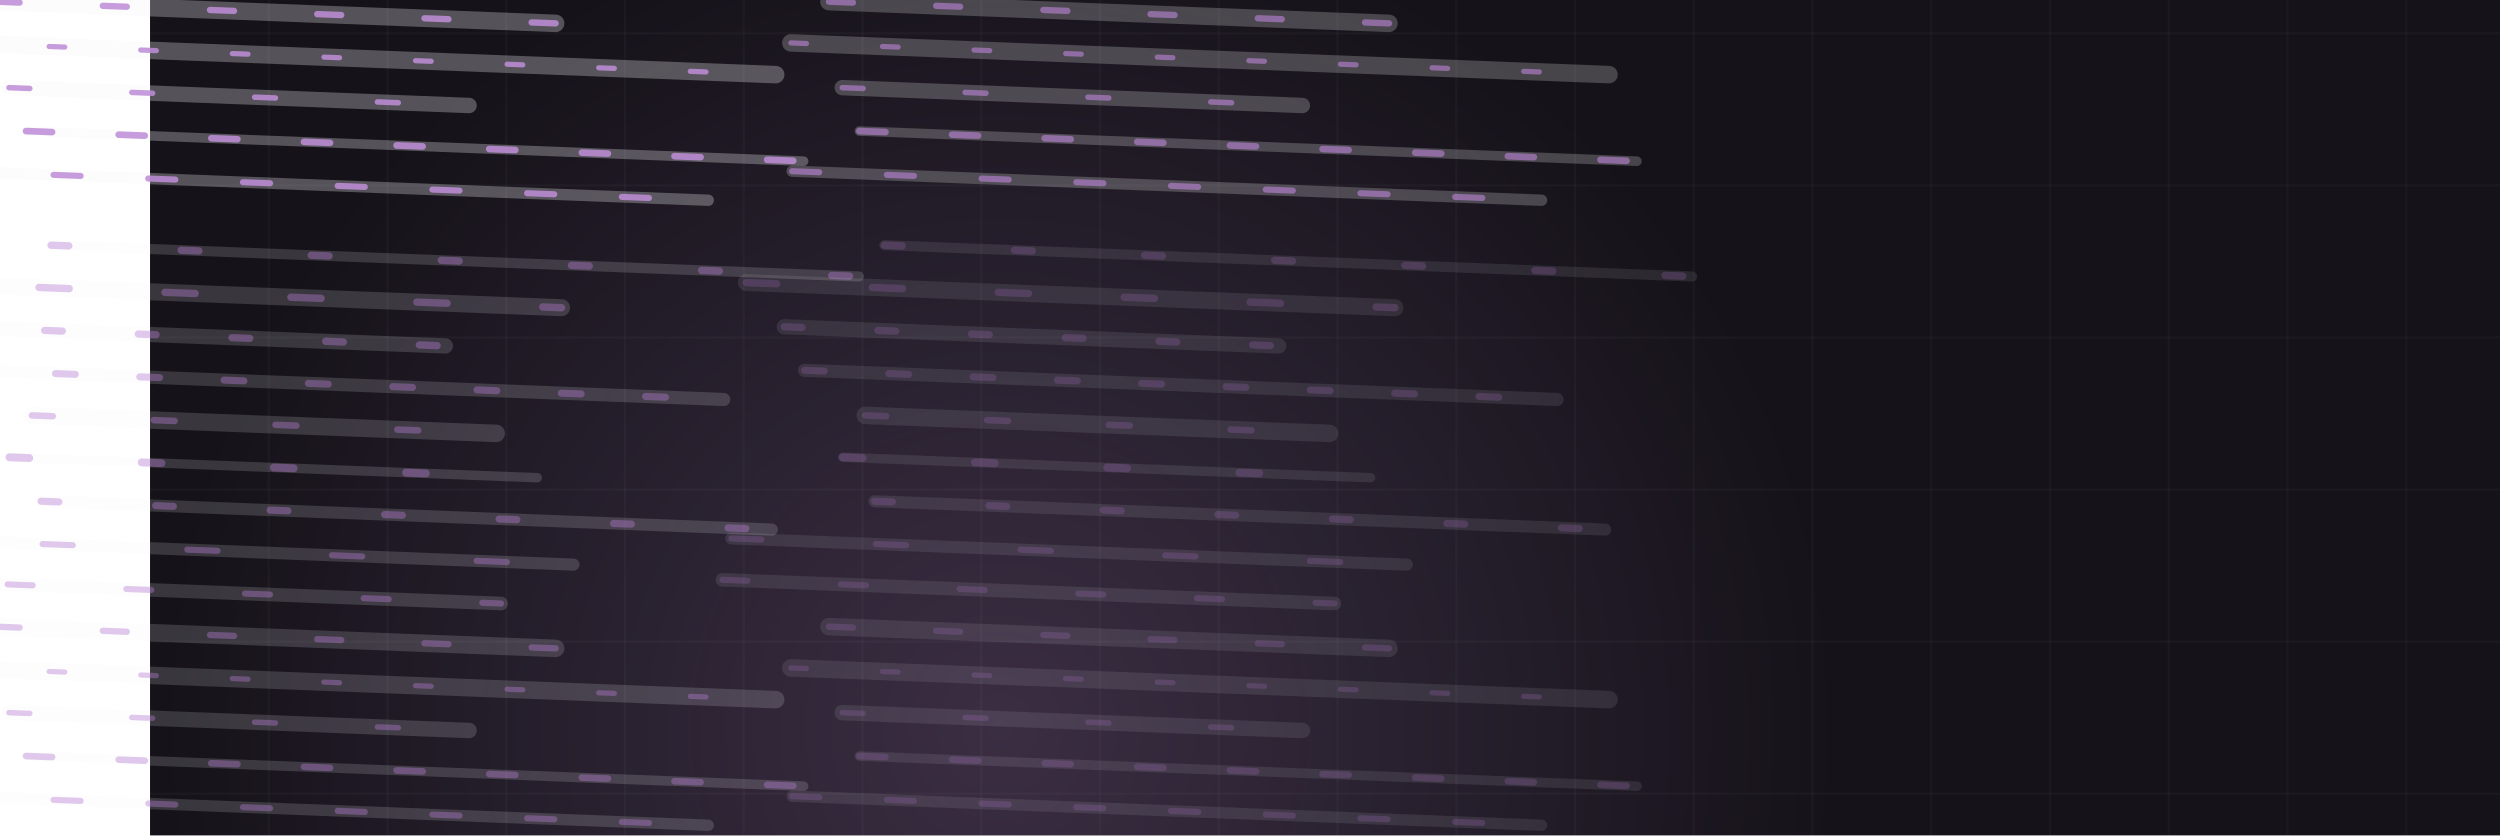
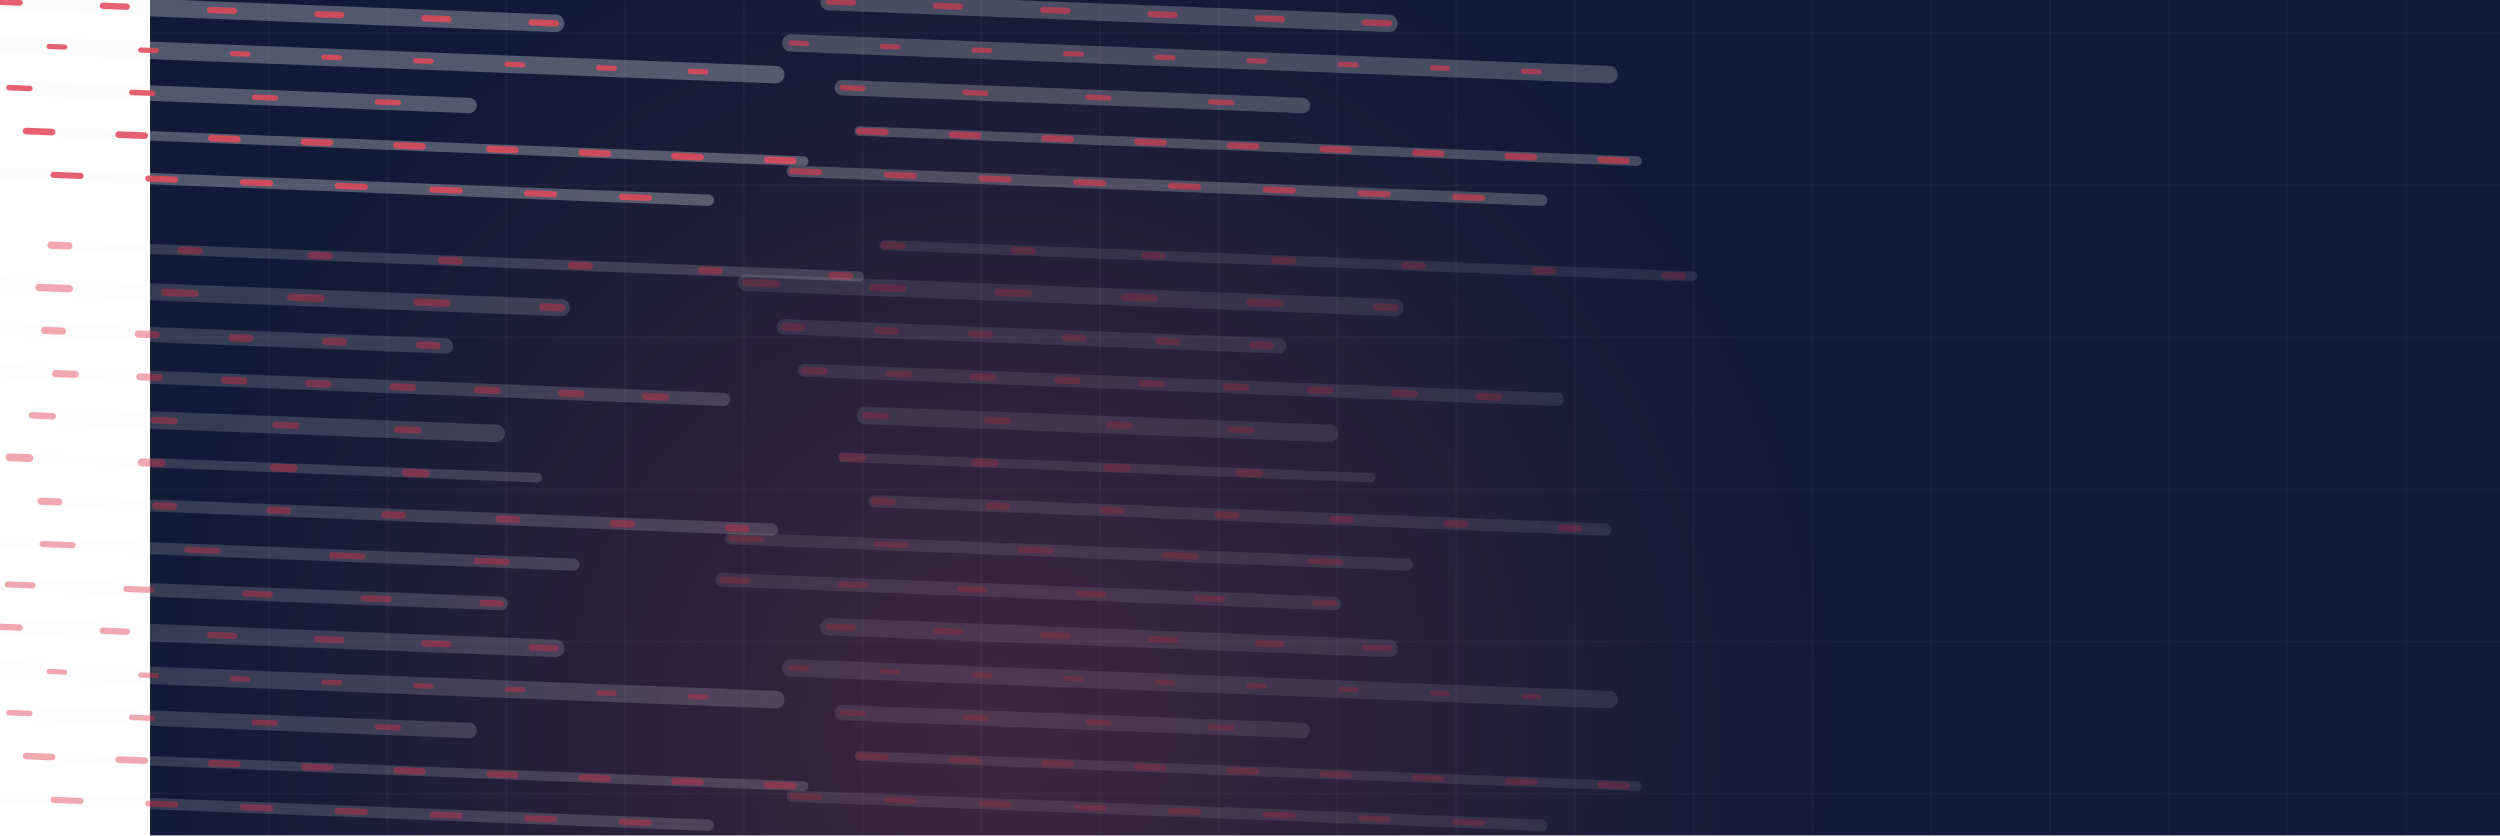
<svg xmlns="http://www.w3.org/2000/svg" viewBox="-72 130 1200 401" width="1200" height="401" preserveAspectRatio="xMidYMid slice" role="img" aria-label="painting motion graphic">
  <style>.fl{animation:fl 2.15s linear infinite}@keyframes fl{0%{stroke-dashoffset:-240}100%{stroke-dashoffset:0}}@media (prefers-reduced-motion: reduce){*{animation:none!important}.dw{stroke-dashoffset:0!important}.st,.rise,.rg,.sw,.ln{opacity:1!important;transform:none!important}}</style>
-   <rect width="1200" height="900" fill="#151219" />
+   <rect width="1200" height="900" fill="#111a36" />
  <line x1="0" y1="0" x2="0" y2="900" stroke="#f7f4fa" stroke-width="1" opacity=".03" />
  <line x1="57" y1="0" x2="57" y2="900" stroke="#f7f4fa" stroke-width="1" opacity=".03" />
  <line x1="114" y1="0" x2="114" y2="900" stroke="#f7f4fa" stroke-width="1" opacity=".03" />
  <line x1="171" y1="0" x2="171" y2="900" stroke="#f7f4fa" stroke-width="1" opacity=".03" />
  <line x1="228" y1="0" x2="228" y2="900" stroke="#f7f4fa" stroke-width="1" opacity=".03" />
  <line x1="285" y1="0" x2="285" y2="900" stroke="#f7f4fa" stroke-width="1" opacity=".03" />
  <line x1="342" y1="0" x2="342" y2="900" stroke="#f7f4fa" stroke-width="1" opacity=".03" />
  <line x1="399" y1="0" x2="399" y2="900" stroke="#f7f4fa" stroke-width="1" opacity=".03" />
  <line x1="456" y1="0" x2="456" y2="900" stroke="#f7f4fa" stroke-width="1" opacity=".03" />
  <line x1="513" y1="0" x2="513" y2="900" stroke="#f7f4fa" stroke-width="1" opacity=".03" />
  <line x1="570" y1="0" x2="570" y2="900" stroke="#f7f4fa" stroke-width="1" opacity=".03" />
  <line x1="627" y1="0" x2="627" y2="900" stroke="#f7f4fa" stroke-width="1" opacity=".03" />
  <line x1="684" y1="0" x2="684" y2="900" stroke="#f7f4fa" stroke-width="1" opacity=".03" />
  <line x1="741" y1="0" x2="741" y2="900" stroke="#f7f4fa" stroke-width="1" opacity=".03" />
  <line x1="798" y1="0" x2="798" y2="900" stroke="#f7f4fa" stroke-width="1" opacity=".03" />
  <line x1="855" y1="0" x2="855" y2="900" stroke="#f7f4fa" stroke-width="1" opacity=".03" />
  <line x1="912" y1="0" x2="912" y2="900" stroke="#f7f4fa" stroke-width="1" opacity=".03" />
  <line x1="969" y1="0" x2="969" y2="900" stroke="#f7f4fa" stroke-width="1" opacity=".03" />
  <line x1="1026" y1="0" x2="1026" y2="900" stroke="#f7f4fa" stroke-width="1" opacity=".03" />
  <line x1="1083" y1="0" x2="1083" y2="900" stroke="#f7f4fa" stroke-width="1" opacity=".03" />
  <line x1="1140" y1="0" x2="1140" y2="900" stroke="#f7f4fa" stroke-width="1" opacity=".03" />
  <line x1="1197" y1="0" x2="1197" y2="900" stroke="#f7f4fa" stroke-width="1" opacity=".03" />
  <line x1="0" y1="0" x2="1200" y2="0" stroke="#f7f4fa" stroke-width="1" opacity=".03" />
  <line x1="0" y1="73" x2="1200" y2="73" stroke="#f7f4fa" stroke-width="1" opacity=".03" />
  <line x1="0" y1="146" x2="1200" y2="146" stroke="#f7f4fa" stroke-width="1" opacity=".03" />
  <line x1="0" y1="219" x2="1200" y2="219" stroke="#f7f4fa" stroke-width="1" opacity=".03" />
  <line x1="0" y1="292" x2="1200" y2="292" stroke="#f7f4fa" stroke-width="1" opacity=".03" />
  <line x1="0" y1="365" x2="1200" y2="365" stroke="#f7f4fa" stroke-width="1" opacity=".03" />
  <line x1="0" y1="438" x2="1200" y2="438" stroke="#f7f4fa" stroke-width="1" opacity=".03" />
  <line x1="0" y1="511" x2="1200" y2="511" stroke="#f7f4fa" stroke-width="1" opacity=".03" />
  <line x1="0" y1="584" x2="1200" y2="584" stroke="#f7f4fa" stroke-width="1" opacity=".03" />
  <line x1="0" y1="657" x2="1200" y2="657" stroke="#f7f4fa" stroke-width="1" opacity=".03" />
  <line x1="0" y1="730" x2="1200" y2="730" stroke="#f7f4fa" stroke-width="1" opacity=".03" />
  <line x1="0" y1="803" x2="1200" y2="803" stroke="#f7f4fa" stroke-width="1" opacity=".03" />
  <line x1="0" y1="876" x2="1200" y2="876" stroke="#f7f4fa" stroke-width="1" opacity=".03" />
  <defs>
    <radialGradient id="g">
-       <stop offset="0%" stop-color="#c091d8" stop-opacity=".22" />
-       <stop offset="100%" stop-color="#c091d8" stop-opacity="0" />
+       <stop offset="0%" stop-color="#e25061" stop-opacity=".22" />
+       <stop offset="100%" stop-color="#e25061" stop-opacity="0" />
    </radialGradient>
  </defs>
  <circle cx="408" cy="479" r="399" fill="url(#g)" />
  <g opacity="0.90" transform="translate(-200,-150) scale(.5) rotate(2.22 600 460)">
    <path d="M295,207 L1071,207" stroke="#f7f4fa" stroke-width="9.7" opacity=".32" fill="none" stroke-linecap="round" />
-     <path class="fl" d="M295,207 L1071,207" stroke="#c091d8" stroke-width="7.1" fill="none" stroke-dasharray="17 108" stroke-linecap="round" style="animation-delay:0.00s" />
+     <path class="fl" d="M295,207 L1071,207" stroke="#e25061" stroke-width="7.1" fill="none" stroke-dasharray="17 108" stroke-linecap="round" style="animation-delay:0.00s" />
    <path d="M164,248 L787,248" stroke="#f7f4fa" stroke-width="16.3" opacity=".32" fill="none" stroke-linecap="round" />
-     <path class="fl" d="M164,248 L787,248" stroke="#c091d8" stroke-width="7.1" fill="none" stroke-dasharray="29 92" stroke-linecap="round" style="animation-delay:0.15s" />
+     <path class="fl" d="M164,248 L787,248" stroke="#e25061" stroke-width="7.1" fill="none" stroke-dasharray="29 92" stroke-linecap="round" style="animation-delay:0.15s" />
    <path d="M202,289 L677,289" stroke="#f7f4fa" stroke-width="14.6" opacity=".32" fill="none" stroke-linecap="round" />
-     <path class="fl" d="M202,289 L677,289" stroke="#c091d8" stroke-width="7.0" fill="none" stroke-dasharray="17 73" stroke-linecap="round" style="animation-delay:0.30s" />
+     <path class="fl" d="M202,289 L677,289" stroke="#e25061" stroke-width="7.0" fill="none" stroke-dasharray="17 73" stroke-linecap="round" style="animation-delay:0.30s" />
    <path d="M223,330 L946,330" stroke="#f7f4fa" stroke-width="12.6" opacity=".32" fill="none" stroke-linecap="round" />
-     <path class="fl" d="M223,330 L946,330" stroke="#c091d8" stroke-width="6.8" fill="none" stroke-dasharray="19 62" stroke-linecap="round" style="animation-delay:0.45s" />
+     <path class="fl" d="M223,330 L946,330" stroke="#e25061" stroke-width="6.8" fill="none" stroke-dasharray="19 62" stroke-linecap="round" style="animation-delay:0.45s" />
    <path d="M283,371 L729,371" stroke="#f7f4fa" stroke-width="16.8" opacity=".32" fill="none" stroke-linecap="round" />
-     <path class="fl" d="M283,371 L729,371" stroke="#c091d8" stroke-width="6.3" fill="none" stroke-dasharray="20 97" stroke-linecap="round" style="animation-delay:0.60s" />
+     <path class="fl" d="M283,371 L729,371" stroke="#e25061" stroke-width="6.3" fill="none" stroke-dasharray="20 97" stroke-linecap="round" style="animation-delay:0.60s" />
    <path d="M263,412 L770,412" stroke="#f7f4fa" stroke-width="9.0" opacity=".32" fill="none" stroke-linecap="round" />
-     <path class="fl" d="M263,412 L770,412" stroke="#c091d8" stroke-width="7.6" fill="none" stroke-dasharray="19 108" stroke-linecap="round" style="animation-delay:0.74s" />
+     <path class="fl" d="M263,412 L770,412" stroke="#e25061" stroke-width="7.6" fill="none" stroke-dasharray="19 108" stroke-linecap="round" style="animation-delay:0.74s" />
    <path d="M295,453 L997,453" stroke="#f7f4fa" stroke-width="11.6" opacity=".32" fill="none" stroke-linecap="round" />
-     <path class="fl" d="M295,453 L997,453" stroke="#c091d8" stroke-width="6.9" fill="none" stroke-dasharray="17 93" stroke-linecap="round" style="animation-delay:0.89s" />
+     <path class="fl" d="M295,453 L997,453" stroke="#e25061" stroke-width="6.9" fill="none" stroke-dasharray="17 93" stroke-linecap="round" style="animation-delay:0.89s" />
    <path d="M159,494 L808,494" stroke="#f7f4fa" stroke-width="11.6" opacity=".32" fill="none" stroke-linecap="round" />
-     <path class="fl" d="M159,494 L808,494" stroke="#c091d8" stroke-width="5.9" fill="none" stroke-dasharray="29 110" stroke-linecap="round" style="animation-delay:1.04s" />
+     <path class="fl" d="M159,494 L808,494" stroke="#e25061" stroke-width="5.9" fill="none" stroke-dasharray="29 110" stroke-linecap="round" style="animation-delay:1.04s" />
    <path d="M152,534 L740,534" stroke="#f7f4fa" stroke-width="13.0" opacity=".32" fill="none" stroke-linecap="round" />
-     <path class="fl" d="M152,534 L740,534" stroke="#c091d8" stroke-width="5.9" fill="none" stroke-dasharray="24 90" stroke-linecap="round" style="animation-delay:1.19s" />
+     <path class="fl" d="M152,534 L740,534" stroke="#e25061" stroke-width="5.9" fill="none" stroke-dasharray="24 90" stroke-linecap="round" style="animation-delay:1.19s" />
    <path d="M256,575 L794,575" stroke="#f7f4fa" stroke-width="16.8" opacity=".32" fill="none" stroke-linecap="round" />
-     <path class="fl" d="M256,575 L794,575" stroke="#c091d8" stroke-width="6.1" fill="none" stroke-dasharray="23 80" stroke-linecap="round" style="animation-delay:1.34s" />
+     <path class="fl" d="M256,575 L794,575" stroke="#e25061" stroke-width="6.1" fill="none" stroke-dasharray="23 80" stroke-linecap="round" style="animation-delay:1.34s" />
    <path d="M221,616 L1007,616" stroke="#f7f4fa" stroke-width="16.8" opacity=".32" fill="none" stroke-linecap="round" />
-     <path class="fl" d="M221,616 L1007,616" stroke="#c091d8" stroke-width="5.0" fill="none" stroke-dasharray="15 73" stroke-linecap="round" style="animation-delay:1.49s" />
+     <path class="fl" d="M221,616 L1007,616" stroke="#e25061" stroke-width="5.0" fill="none" stroke-dasharray="15 73" stroke-linecap="round" style="animation-delay:1.49s" />
    <path d="M272,657 L714,657" stroke="#f7f4fa" stroke-width="14.8" opacity=".32" fill="none" stroke-linecap="round" />
-     <path class="fl" d="M272,657 L714,657" stroke="#c091d8" stroke-width="5.3" fill="none" stroke-dasharray="20 98" stroke-linecap="round" style="animation-delay:1.64s" />
+     <path class="fl" d="M272,657 L714,657" stroke="#e25061" stroke-width="5.3" fill="none" stroke-dasharray="20 98" stroke-linecap="round" style="animation-delay:1.64s" />
    <path d="M290,698 L1037,698" stroke="#f7f4fa" stroke-width="9.2" opacity=".32" fill="none" stroke-linecap="round" />
-     <path class="fl" d="M290,698 L1037,698" stroke="#c091d8" stroke-width="6.4" fill="none" stroke-dasharray="25 64" stroke-linecap="round" style="animation-delay:1.79s" />
+     <path class="fl" d="M290,698 L1037,698" stroke="#e25061" stroke-width="6.4" fill="none" stroke-dasharray="25 64" stroke-linecap="round" style="animation-delay:1.79s" />
    <path d="M227,739 L947,739" stroke="#f7f4fa" stroke-width="10.9" opacity=".32" fill="none" stroke-linecap="round" />
-     <path class="fl" d="M227,739 L947,739" stroke="#c091d8" stroke-width="5.9" fill="none" stroke-dasharray="26 65" stroke-linecap="round" style="animation-delay:1.94s" />
+     <path class="fl" d="M227,739 L947,739" stroke="#e25061" stroke-width="5.9" fill="none" stroke-dasharray="26 65" stroke-linecap="round" style="animation-delay:1.94s" />
  </g>
  <g opacity="0.70" transform="translate(200,-150) scale(.5) rotate(2.22 600 460)">
    <path d="M295,207 L1071,207" stroke="#f7f4fa" stroke-width="9.7" opacity=".32" fill="none" stroke-linecap="round" />
-     <path class="fl" d="M295,207 L1071,207" stroke="#c091d8" stroke-width="7.1" fill="none" stroke-dasharray="17 108" stroke-linecap="round" style="animation-delay:0.00s" />
+     <path class="fl" d="M295,207 L1071,207" stroke="#e25061" stroke-width="7.1" fill="none" stroke-dasharray="17 108" stroke-linecap="round" style="animation-delay:0.00s" />
    <path d="M164,248 L787,248" stroke="#f7f4fa" stroke-width="16.3" opacity=".32" fill="none" stroke-linecap="round" />
-     <path class="fl" d="M164,248 L787,248" stroke="#c091d8" stroke-width="7.1" fill="none" stroke-dasharray="29 92" stroke-linecap="round" style="animation-delay:0.15s" />
+     <path class="fl" d="M164,248 L787,248" stroke="#e25061" stroke-width="7.1" fill="none" stroke-dasharray="29 92" stroke-linecap="round" style="animation-delay:0.15s" />
    <path d="M202,289 L677,289" stroke="#f7f4fa" stroke-width="14.6" opacity=".32" fill="none" stroke-linecap="round" />
-     <path class="fl" d="M202,289 L677,289" stroke="#c091d8" stroke-width="7.0" fill="none" stroke-dasharray="17 73" stroke-linecap="round" style="animation-delay:0.30s" />
+     <path class="fl" d="M202,289 L677,289" stroke="#e25061" stroke-width="7.0" fill="none" stroke-dasharray="17 73" stroke-linecap="round" style="animation-delay:0.30s" />
    <path d="M223,330 L946,330" stroke="#f7f4fa" stroke-width="12.6" opacity=".32" fill="none" stroke-linecap="round" />
-     <path class="fl" d="M223,330 L946,330" stroke="#c091d8" stroke-width="6.8" fill="none" stroke-dasharray="19 62" stroke-linecap="round" style="animation-delay:0.45s" />
+     <path class="fl" d="M223,330 L946,330" stroke="#e25061" stroke-width="6.8" fill="none" stroke-dasharray="19 62" stroke-linecap="round" style="animation-delay:0.45s" />
    <path d="M283,371 L729,371" stroke="#f7f4fa" stroke-width="16.8" opacity=".32" fill="none" stroke-linecap="round" />
-     <path class="fl" d="M283,371 L729,371" stroke="#c091d8" stroke-width="6.3" fill="none" stroke-dasharray="20 97" stroke-linecap="round" style="animation-delay:0.60s" />
+     <path class="fl" d="M283,371 L729,371" stroke="#e25061" stroke-width="6.3" fill="none" stroke-dasharray="20 97" stroke-linecap="round" style="animation-delay:0.60s" />
    <path d="M263,412 L770,412" stroke="#f7f4fa" stroke-width="9.0" opacity=".32" fill="none" stroke-linecap="round" />
-     <path class="fl" d="M263,412 L770,412" stroke="#c091d8" stroke-width="7.6" fill="none" stroke-dasharray="19 108" stroke-linecap="round" style="animation-delay:0.74s" />
+     <path class="fl" d="M263,412 L770,412" stroke="#e25061" stroke-width="7.6" fill="none" stroke-dasharray="19 108" stroke-linecap="round" style="animation-delay:0.74s" />
    <path d="M295,453 L997,453" stroke="#f7f4fa" stroke-width="11.6" opacity=".32" fill="none" stroke-linecap="round" />
-     <path class="fl" d="M295,453 L997,453" stroke="#c091d8" stroke-width="6.9" fill="none" stroke-dasharray="17 93" stroke-linecap="round" style="animation-delay:0.89s" />
+     <path class="fl" d="M295,453 L997,453" stroke="#e25061" stroke-width="6.9" fill="none" stroke-dasharray="17 93" stroke-linecap="round" style="animation-delay:0.89s" />
    <path d="M159,494 L808,494" stroke="#f7f4fa" stroke-width="11.6" opacity=".32" fill="none" stroke-linecap="round" />
-     <path class="fl" d="M159,494 L808,494" stroke="#c091d8" stroke-width="5.9" fill="none" stroke-dasharray="29 110" stroke-linecap="round" style="animation-delay:1.04s" />
+     <path class="fl" d="M159,494 L808,494" stroke="#e25061" stroke-width="5.9" fill="none" stroke-dasharray="29 110" stroke-linecap="round" style="animation-delay:1.04s" />
    <path d="M152,534 L740,534" stroke="#f7f4fa" stroke-width="13.0" opacity=".32" fill="none" stroke-linecap="round" />
-     <path class="fl" d="M152,534 L740,534" stroke="#c091d8" stroke-width="5.9" fill="none" stroke-dasharray="24 90" stroke-linecap="round" style="animation-delay:1.19s" />
+     <path class="fl" d="M152,534 L740,534" stroke="#e25061" stroke-width="5.9" fill="none" stroke-dasharray="24 90" stroke-linecap="round" style="animation-delay:1.19s" />
    <path d="M256,575 L794,575" stroke="#f7f4fa" stroke-width="16.8" opacity=".32" fill="none" stroke-linecap="round" />
-     <path class="fl" d="M256,575 L794,575" stroke="#c091d8" stroke-width="6.1" fill="none" stroke-dasharray="23 80" stroke-linecap="round" style="animation-delay:1.34s" />
+     <path class="fl" d="M256,575 L794,575" stroke="#e25061" stroke-width="6.1" fill="none" stroke-dasharray="23 80" stroke-linecap="round" style="animation-delay:1.34s" />
    <path d="M221,616 L1007,616" stroke="#f7f4fa" stroke-width="16.8" opacity=".32" fill="none" stroke-linecap="round" />
-     <path class="fl" d="M221,616 L1007,616" stroke="#c091d8" stroke-width="5.0" fill="none" stroke-dasharray="15 73" stroke-linecap="round" style="animation-delay:1.49s" />
+     <path class="fl" d="M221,616 L1007,616" stroke="#e25061" stroke-width="5.0" fill="none" stroke-dasharray="15 73" stroke-linecap="round" style="animation-delay:1.49s" />
    <path d="M272,657 L714,657" stroke="#f7f4fa" stroke-width="14.8" opacity=".32" fill="none" stroke-linecap="round" />
-     <path class="fl" d="M272,657 L714,657" stroke="#c091d8" stroke-width="5.3" fill="none" stroke-dasharray="20 98" stroke-linecap="round" style="animation-delay:1.64s" />
+     <path class="fl" d="M272,657 L714,657" stroke="#e25061" stroke-width="5.3" fill="none" stroke-dasharray="20 98" stroke-linecap="round" style="animation-delay:1.64s" />
    <path d="M290,698 L1037,698" stroke="#f7f4fa" stroke-width="9.2" opacity=".32" fill="none" stroke-linecap="round" />
-     <path class="fl" d="M290,698 L1037,698" stroke="#c091d8" stroke-width="6.4" fill="none" stroke-dasharray="25 64" stroke-linecap="round" style="animation-delay:1.79s" />
+     <path class="fl" d="M290,698 L1037,698" stroke="#e25061" stroke-width="6.4" fill="none" stroke-dasharray="25 64" stroke-linecap="round" style="animation-delay:1.79s" />
    <path d="M227,739 L947,739" stroke="#f7f4fa" stroke-width="10.9" opacity=".32" fill="none" stroke-linecap="round" />
-     <path class="fl" d="M227,739 L947,739" stroke="#c091d8" stroke-width="5.9" fill="none" stroke-dasharray="26 65" stroke-linecap="round" style="animation-delay:1.94s" />
+     <path class="fl" d="M227,739 L947,739" stroke="#e25061" stroke-width="5.9" fill="none" stroke-dasharray="26 65" stroke-linecap="round" style="animation-delay:1.94s" />
  </g>
  <g opacity="0.50" transform="translate(-200,150) scale(.5) rotate(2.22 600 460)">
    <path d="M295,207 L1071,207" stroke="#f7f4fa" stroke-width="9.7" opacity=".32" fill="none" stroke-linecap="round" />
-     <path class="fl" d="M295,207 L1071,207" stroke="#c091d8" stroke-width="7.1" fill="none" stroke-dasharray="17 108" stroke-linecap="round" style="animation-delay:0.00s" />
+     <path class="fl" d="M295,207 L1071,207" stroke="#e25061" stroke-width="7.1" fill="none" stroke-dasharray="17 108" stroke-linecap="round" style="animation-delay:0.00s" />
    <path d="M164,248 L787,248" stroke="#f7f4fa" stroke-width="16.3" opacity=".32" fill="none" stroke-linecap="round" />
-     <path class="fl" d="M164,248 L787,248" stroke="#c091d8" stroke-width="7.1" fill="none" stroke-dasharray="29 92" stroke-linecap="round" style="animation-delay:0.15s" />
+     <path class="fl" d="M164,248 L787,248" stroke="#e25061" stroke-width="7.1" fill="none" stroke-dasharray="29 92" stroke-linecap="round" style="animation-delay:0.15s" />
    <path d="M202,289 L677,289" stroke="#f7f4fa" stroke-width="14.6" opacity=".32" fill="none" stroke-linecap="round" />
-     <path class="fl" d="M202,289 L677,289" stroke="#c091d8" stroke-width="7.0" fill="none" stroke-dasharray="17 73" stroke-linecap="round" style="animation-delay:0.30s" />
+     <path class="fl" d="M202,289 L677,289" stroke="#e25061" stroke-width="7.0" fill="none" stroke-dasharray="17 73" stroke-linecap="round" style="animation-delay:0.30s" />
    <path d="M223,330 L946,330" stroke="#f7f4fa" stroke-width="12.6" opacity=".32" fill="none" stroke-linecap="round" />
-     <path class="fl" d="M223,330 L946,330" stroke="#c091d8" stroke-width="6.8" fill="none" stroke-dasharray="19 62" stroke-linecap="round" style="animation-delay:0.45s" />
+     <path class="fl" d="M223,330 L946,330" stroke="#e25061" stroke-width="6.8" fill="none" stroke-dasharray="19 62" stroke-linecap="round" style="animation-delay:0.45s" />
    <path d="M283,371 L729,371" stroke="#f7f4fa" stroke-width="16.8" opacity=".32" fill="none" stroke-linecap="round" />
-     <path class="fl" d="M283,371 L729,371" stroke="#c091d8" stroke-width="6.3" fill="none" stroke-dasharray="20 97" stroke-linecap="round" style="animation-delay:0.60s" />
+     <path class="fl" d="M283,371 L729,371" stroke="#e25061" stroke-width="6.3" fill="none" stroke-dasharray="20 97" stroke-linecap="round" style="animation-delay:0.60s" />
    <path d="M263,412 L770,412" stroke="#f7f4fa" stroke-width="9.0" opacity=".32" fill="none" stroke-linecap="round" />
-     <path class="fl" d="M263,412 L770,412" stroke="#c091d8" stroke-width="7.6" fill="none" stroke-dasharray="19 108" stroke-linecap="round" style="animation-delay:0.74s" />
+     <path class="fl" d="M263,412 L770,412" stroke="#e25061" stroke-width="7.6" fill="none" stroke-dasharray="19 108" stroke-linecap="round" style="animation-delay:0.74s" />
    <path d="M295,453 L997,453" stroke="#f7f4fa" stroke-width="11.6" opacity=".32" fill="none" stroke-linecap="round" />
-     <path class="fl" d="M295,453 L997,453" stroke="#c091d8" stroke-width="6.9" fill="none" stroke-dasharray="17 93" stroke-linecap="round" style="animation-delay:0.89s" />
+     <path class="fl" d="M295,453 L997,453" stroke="#e25061" stroke-width="6.9" fill="none" stroke-dasharray="17 93" stroke-linecap="round" style="animation-delay:0.89s" />
    <path d="M159,494 L808,494" stroke="#f7f4fa" stroke-width="11.6" opacity=".32" fill="none" stroke-linecap="round" />
-     <path class="fl" d="M159,494 L808,494" stroke="#c091d8" stroke-width="5.9" fill="none" stroke-dasharray="29 110" stroke-linecap="round" style="animation-delay:1.04s" />
+     <path class="fl" d="M159,494 L808,494" stroke="#e25061" stroke-width="5.9" fill="none" stroke-dasharray="29 110" stroke-linecap="round" style="animation-delay:1.04s" />
    <path d="M152,534 L740,534" stroke="#f7f4fa" stroke-width="13.0" opacity=".32" fill="none" stroke-linecap="round" />
-     <path class="fl" d="M152,534 L740,534" stroke="#c091d8" stroke-width="5.9" fill="none" stroke-dasharray="24 90" stroke-linecap="round" style="animation-delay:1.19s" />
+     <path class="fl" d="M152,534 L740,534" stroke="#e25061" stroke-width="5.9" fill="none" stroke-dasharray="24 90" stroke-linecap="round" style="animation-delay:1.19s" />
    <path d="M256,575 L794,575" stroke="#f7f4fa" stroke-width="16.8" opacity=".32" fill="none" stroke-linecap="round" />
-     <path class="fl" d="M256,575 L794,575" stroke="#c091d8" stroke-width="6.1" fill="none" stroke-dasharray="23 80" stroke-linecap="round" style="animation-delay:1.34s" />
+     <path class="fl" d="M256,575 L794,575" stroke="#e25061" stroke-width="6.1" fill="none" stroke-dasharray="23 80" stroke-linecap="round" style="animation-delay:1.34s" />
    <path d="M221,616 L1007,616" stroke="#f7f4fa" stroke-width="16.8" opacity=".32" fill="none" stroke-linecap="round" />
-     <path class="fl" d="M221,616 L1007,616" stroke="#c091d8" stroke-width="5.0" fill="none" stroke-dasharray="15 73" stroke-linecap="round" style="animation-delay:1.49s" />
+     <path class="fl" d="M221,616 L1007,616" stroke="#e25061" stroke-width="5.0" fill="none" stroke-dasharray="15 73" stroke-linecap="round" style="animation-delay:1.49s" />
    <path d="M272,657 L714,657" stroke="#f7f4fa" stroke-width="14.8" opacity=".32" fill="none" stroke-linecap="round" />
-     <path class="fl" d="M272,657 L714,657" stroke="#c091d8" stroke-width="5.3" fill="none" stroke-dasharray="20 98" stroke-linecap="round" style="animation-delay:1.64s" />
+     <path class="fl" d="M272,657 L714,657" stroke="#e25061" stroke-width="5.3" fill="none" stroke-dasharray="20 98" stroke-linecap="round" style="animation-delay:1.64s" />
    <path d="M290,698 L1037,698" stroke="#f7f4fa" stroke-width="9.2" opacity=".32" fill="none" stroke-linecap="round" />
-     <path class="fl" d="M290,698 L1037,698" stroke="#c091d8" stroke-width="6.4" fill="none" stroke-dasharray="25 64" stroke-linecap="round" style="animation-delay:1.79s" />
+     <path class="fl" d="M290,698 L1037,698" stroke="#e25061" stroke-width="6.4" fill="none" stroke-dasharray="25 64" stroke-linecap="round" style="animation-delay:1.79s" />
    <path d="M227,739 L947,739" stroke="#f7f4fa" stroke-width="10.9" opacity=".32" fill="none" stroke-linecap="round" />
-     <path class="fl" d="M227,739 L947,739" stroke="#c091d8" stroke-width="5.9" fill="none" stroke-dasharray="26 65" stroke-linecap="round" style="animation-delay:1.94s" />
+     <path class="fl" d="M227,739 L947,739" stroke="#e25061" stroke-width="5.9" fill="none" stroke-dasharray="26 65" stroke-linecap="round" style="animation-delay:1.94s" />
  </g>
  <g opacity="0.30" transform="translate(200,150) scale(.5) rotate(2.22 600 460)">
    <path d="M295,207 L1071,207" stroke="#f7f4fa" stroke-width="9.7" opacity=".32" fill="none" stroke-linecap="round" />
-     <path class="fl" d="M295,207 L1071,207" stroke="#c091d8" stroke-width="7.1" fill="none" stroke-dasharray="17 108" stroke-linecap="round" style="animation-delay:0.00s" />
+     <path class="fl" d="M295,207 L1071,207" stroke="#e25061" stroke-width="7.1" fill="none" stroke-dasharray="17 108" stroke-linecap="round" style="animation-delay:0.00s" />
    <path d="M164,248 L787,248" stroke="#f7f4fa" stroke-width="16.3" opacity=".32" fill="none" stroke-linecap="round" />
-     <path class="fl" d="M164,248 L787,248" stroke="#c091d8" stroke-width="7.1" fill="none" stroke-dasharray="29 92" stroke-linecap="round" style="animation-delay:0.15s" />
+     <path class="fl" d="M164,248 L787,248" stroke="#e25061" stroke-width="7.1" fill="none" stroke-dasharray="29 92" stroke-linecap="round" style="animation-delay:0.15s" />
    <path d="M202,289 L677,289" stroke="#f7f4fa" stroke-width="14.6" opacity=".32" fill="none" stroke-linecap="round" />
-     <path class="fl" d="M202,289 L677,289" stroke="#c091d8" stroke-width="7.0" fill="none" stroke-dasharray="17 73" stroke-linecap="round" style="animation-delay:0.30s" />
+     <path class="fl" d="M202,289 L677,289" stroke="#e25061" stroke-width="7.0" fill="none" stroke-dasharray="17 73" stroke-linecap="round" style="animation-delay:0.30s" />
    <path d="M223,330 L946,330" stroke="#f7f4fa" stroke-width="12.6" opacity=".32" fill="none" stroke-linecap="round" />
-     <path class="fl" d="M223,330 L946,330" stroke="#c091d8" stroke-width="6.8" fill="none" stroke-dasharray="19 62" stroke-linecap="round" style="animation-delay:0.45s" />
+     <path class="fl" d="M223,330 L946,330" stroke="#e25061" stroke-width="6.8" fill="none" stroke-dasharray="19 62" stroke-linecap="round" style="animation-delay:0.45s" />
    <path d="M283,371 L729,371" stroke="#f7f4fa" stroke-width="16.8" opacity=".32" fill="none" stroke-linecap="round" />
-     <path class="fl" d="M283,371 L729,371" stroke="#c091d8" stroke-width="6.3" fill="none" stroke-dasharray="20 97" stroke-linecap="round" style="animation-delay:0.60s" />
+     <path class="fl" d="M283,371 L729,371" stroke="#e25061" stroke-width="6.3" fill="none" stroke-dasharray="20 97" stroke-linecap="round" style="animation-delay:0.60s" />
    <path d="M263,412 L770,412" stroke="#f7f4fa" stroke-width="9.0" opacity=".32" fill="none" stroke-linecap="round" />
-     <path class="fl" d="M263,412 L770,412" stroke="#c091d8" stroke-width="7.6" fill="none" stroke-dasharray="19 108" stroke-linecap="round" style="animation-delay:0.74s" />
+     <path class="fl" d="M263,412 L770,412" stroke="#e25061" stroke-width="7.6" fill="none" stroke-dasharray="19 108" stroke-linecap="round" style="animation-delay:0.74s" />
    <path d="M295,453 L997,453" stroke="#f7f4fa" stroke-width="11.6" opacity=".32" fill="none" stroke-linecap="round" />
-     <path class="fl" d="M295,453 L997,453" stroke="#c091d8" stroke-width="6.9" fill="none" stroke-dasharray="17 93" stroke-linecap="round" style="animation-delay:0.89s" />
+     <path class="fl" d="M295,453 L997,453" stroke="#e25061" stroke-width="6.9" fill="none" stroke-dasharray="17 93" stroke-linecap="round" style="animation-delay:0.89s" />
    <path d="M159,494 L808,494" stroke="#f7f4fa" stroke-width="11.6" opacity=".32" fill="none" stroke-linecap="round" />
-     <path class="fl" d="M159,494 L808,494" stroke="#c091d8" stroke-width="5.9" fill="none" stroke-dasharray="29 110" stroke-linecap="round" style="animation-delay:1.04s" />
+     <path class="fl" d="M159,494 L808,494" stroke="#e25061" stroke-width="5.9" fill="none" stroke-dasharray="29 110" stroke-linecap="round" style="animation-delay:1.04s" />
    <path d="M152,534 L740,534" stroke="#f7f4fa" stroke-width="13.0" opacity=".32" fill="none" stroke-linecap="round" />
-     <path class="fl" d="M152,534 L740,534" stroke="#c091d8" stroke-width="5.9" fill="none" stroke-dasharray="24 90" stroke-linecap="round" style="animation-delay:1.19s" />
+     <path class="fl" d="M152,534 L740,534" stroke="#e25061" stroke-width="5.9" fill="none" stroke-dasharray="24 90" stroke-linecap="round" style="animation-delay:1.19s" />
    <path d="M256,575 L794,575" stroke="#f7f4fa" stroke-width="16.8" opacity=".32" fill="none" stroke-linecap="round" />
-     <path class="fl" d="M256,575 L794,575" stroke="#c091d8" stroke-width="6.1" fill="none" stroke-dasharray="23 80" stroke-linecap="round" style="animation-delay:1.34s" />
+     <path class="fl" d="M256,575 L794,575" stroke="#e25061" stroke-width="6.1" fill="none" stroke-dasharray="23 80" stroke-linecap="round" style="animation-delay:1.34s" />
    <path d="M221,616 L1007,616" stroke="#f7f4fa" stroke-width="16.8" opacity=".32" fill="none" stroke-linecap="round" />
-     <path class="fl" d="M221,616 L1007,616" stroke="#c091d8" stroke-width="5.0" fill="none" stroke-dasharray="15 73" stroke-linecap="round" style="animation-delay:1.49s" />
+     <path class="fl" d="M221,616 L1007,616" stroke="#e25061" stroke-width="5.0" fill="none" stroke-dasharray="15 73" stroke-linecap="round" style="animation-delay:1.49s" />
    <path d="M272,657 L714,657" stroke="#f7f4fa" stroke-width="14.8" opacity=".32" fill="none" stroke-linecap="round" />
-     <path class="fl" d="M272,657 L714,657" stroke="#c091d8" stroke-width="5.3" fill="none" stroke-dasharray="20 98" stroke-linecap="round" style="animation-delay:1.64s" />
+     <path class="fl" d="M272,657 L714,657" stroke="#e25061" stroke-width="5.3" fill="none" stroke-dasharray="20 98" stroke-linecap="round" style="animation-delay:1.64s" />
    <path d="M290,698 L1037,698" stroke="#f7f4fa" stroke-width="9.2" opacity=".32" fill="none" stroke-linecap="round" />
-     <path class="fl" d="M290,698 L1037,698" stroke="#c091d8" stroke-width="6.4" fill="none" stroke-dasharray="25 64" stroke-linecap="round" style="animation-delay:1.79s" />
+     <path class="fl" d="M290,698 L1037,698" stroke="#e25061" stroke-width="6.4" fill="none" stroke-dasharray="25 64" stroke-linecap="round" style="animation-delay:1.79s" />
    <path d="M227,739 L947,739" stroke="#f7f4fa" stroke-width="10.9" opacity=".32" fill="none" stroke-linecap="round" />
-     <path class="fl" d="M227,739 L947,739" stroke="#c091d8" stroke-width="5.9" fill="none" stroke-dasharray="26 65" stroke-linecap="round" style="animation-delay:1.94s" />
+     <path class="fl" d="M227,739 L947,739" stroke="#e25061" stroke-width="5.9" fill="none" stroke-dasharray="26 65" stroke-linecap="round" style="animation-delay:1.94s" />
  </g>
</svg>
